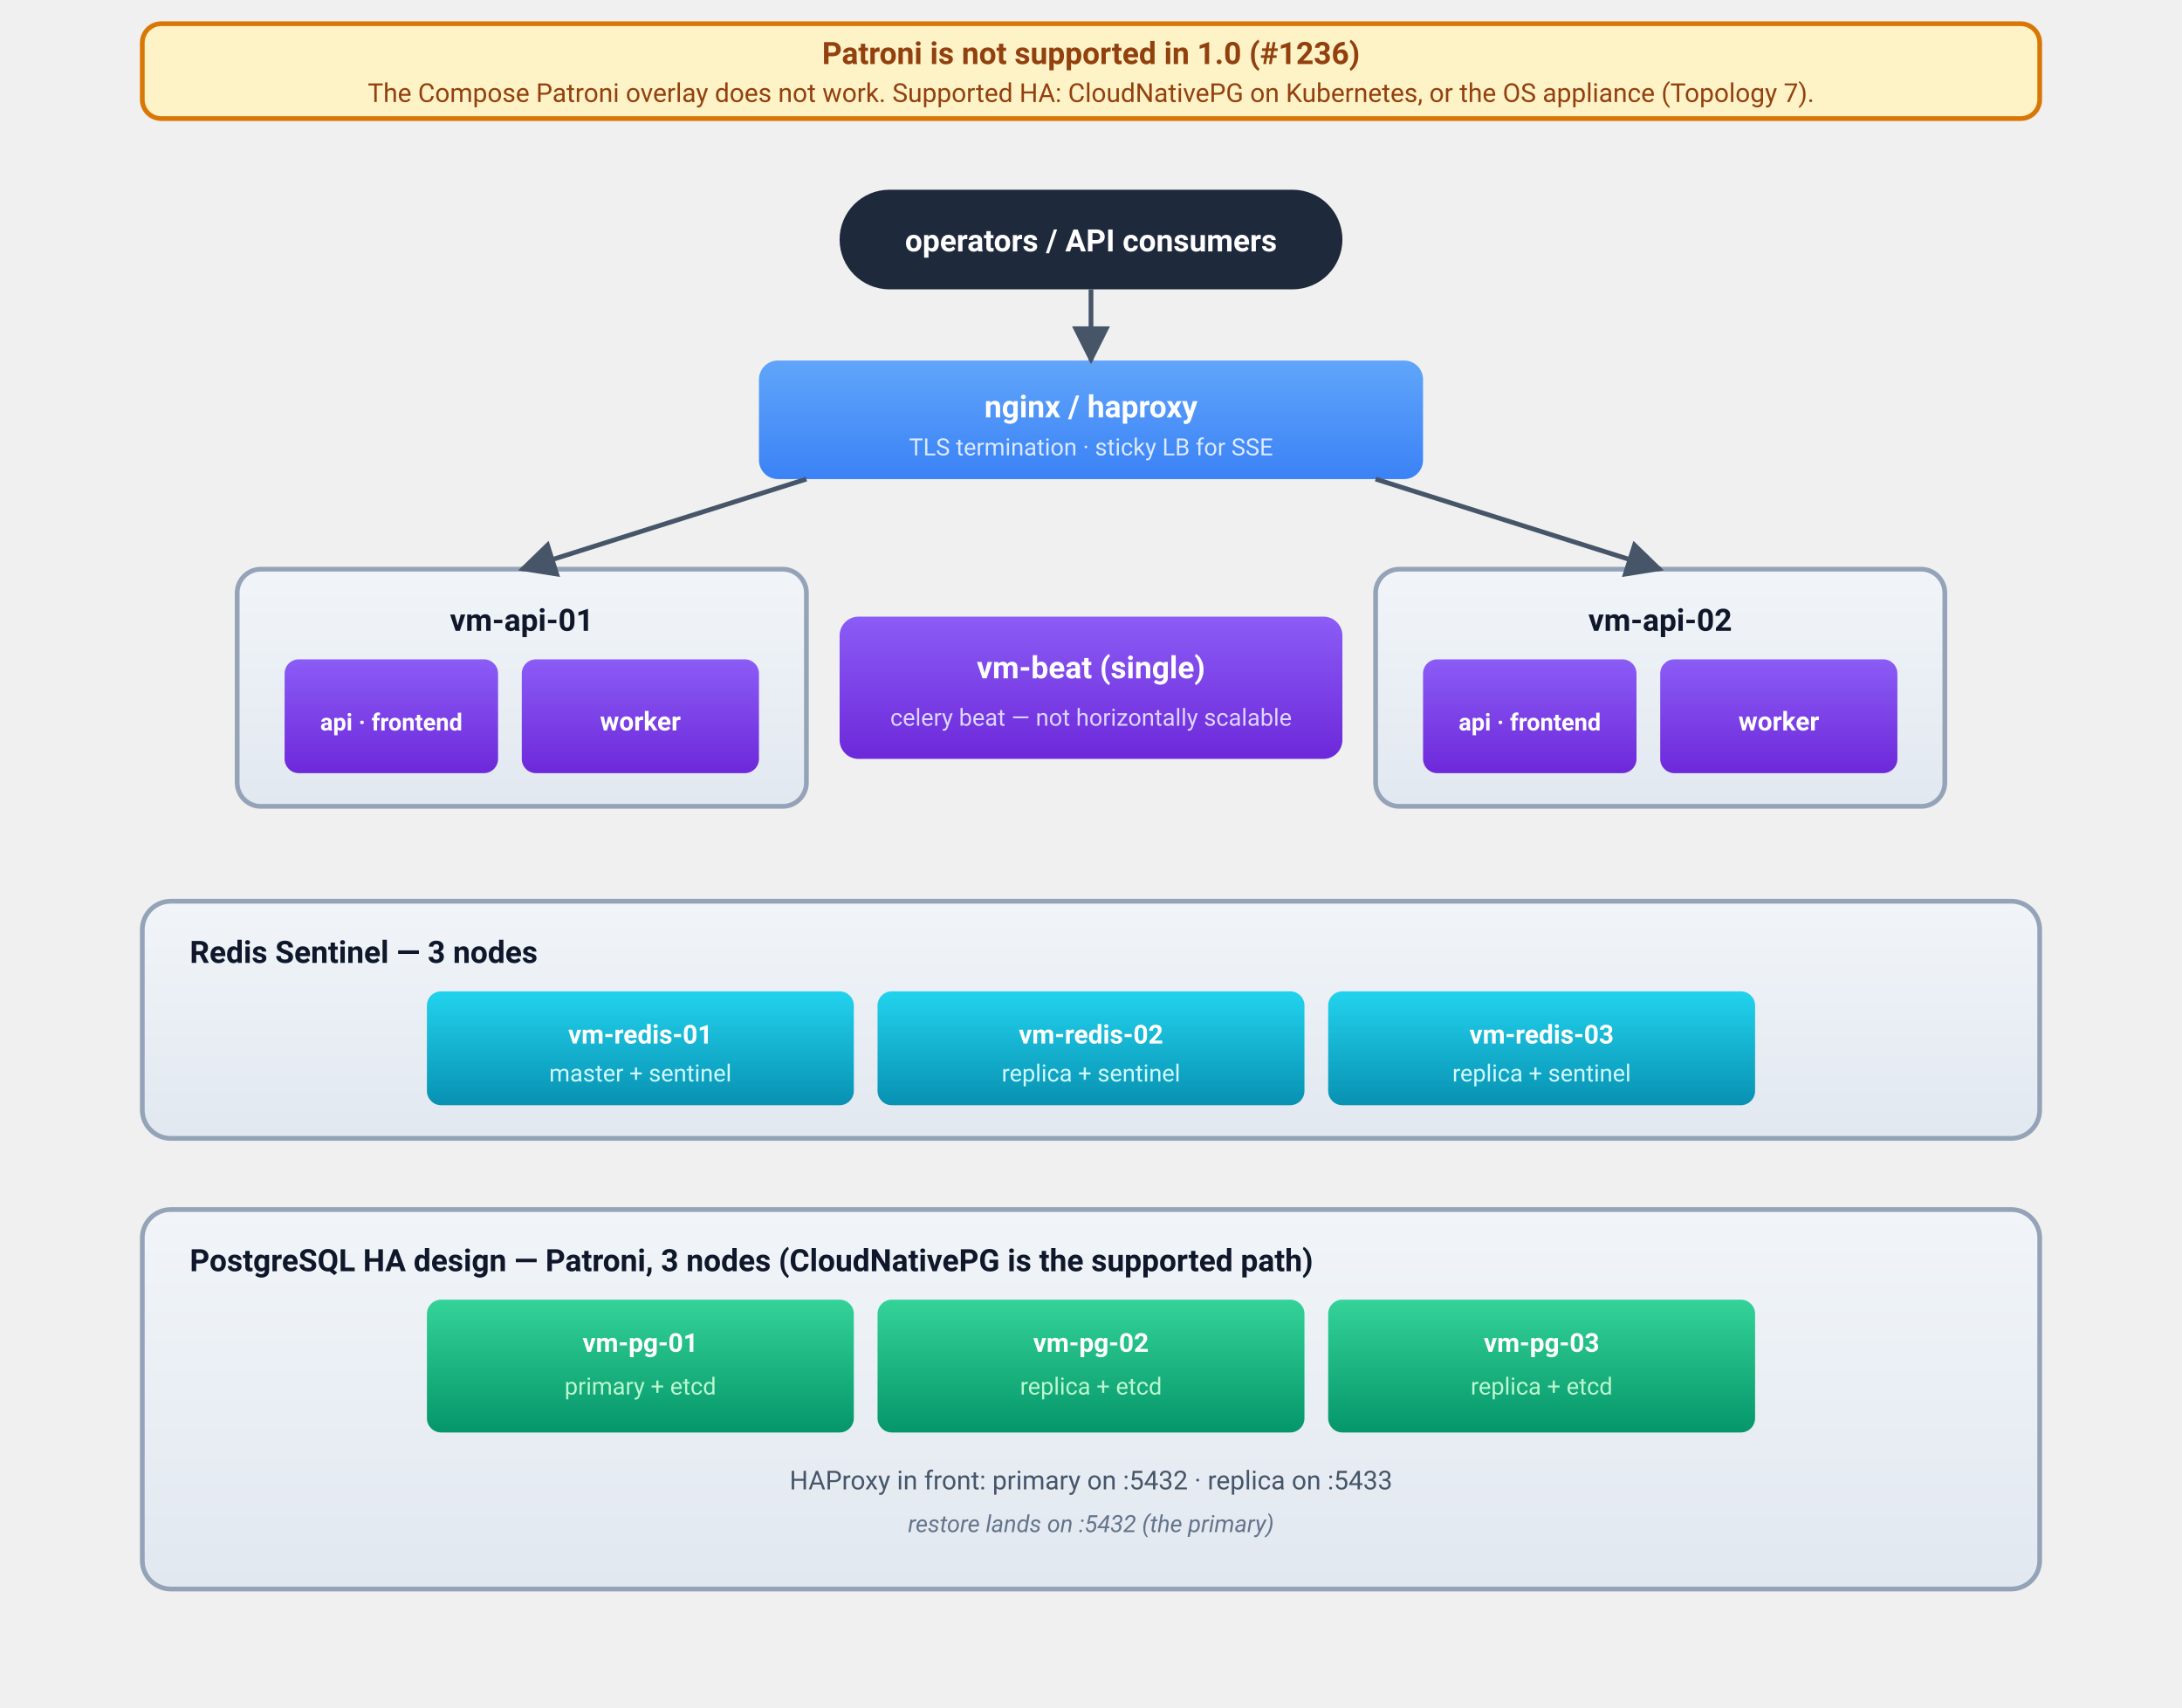
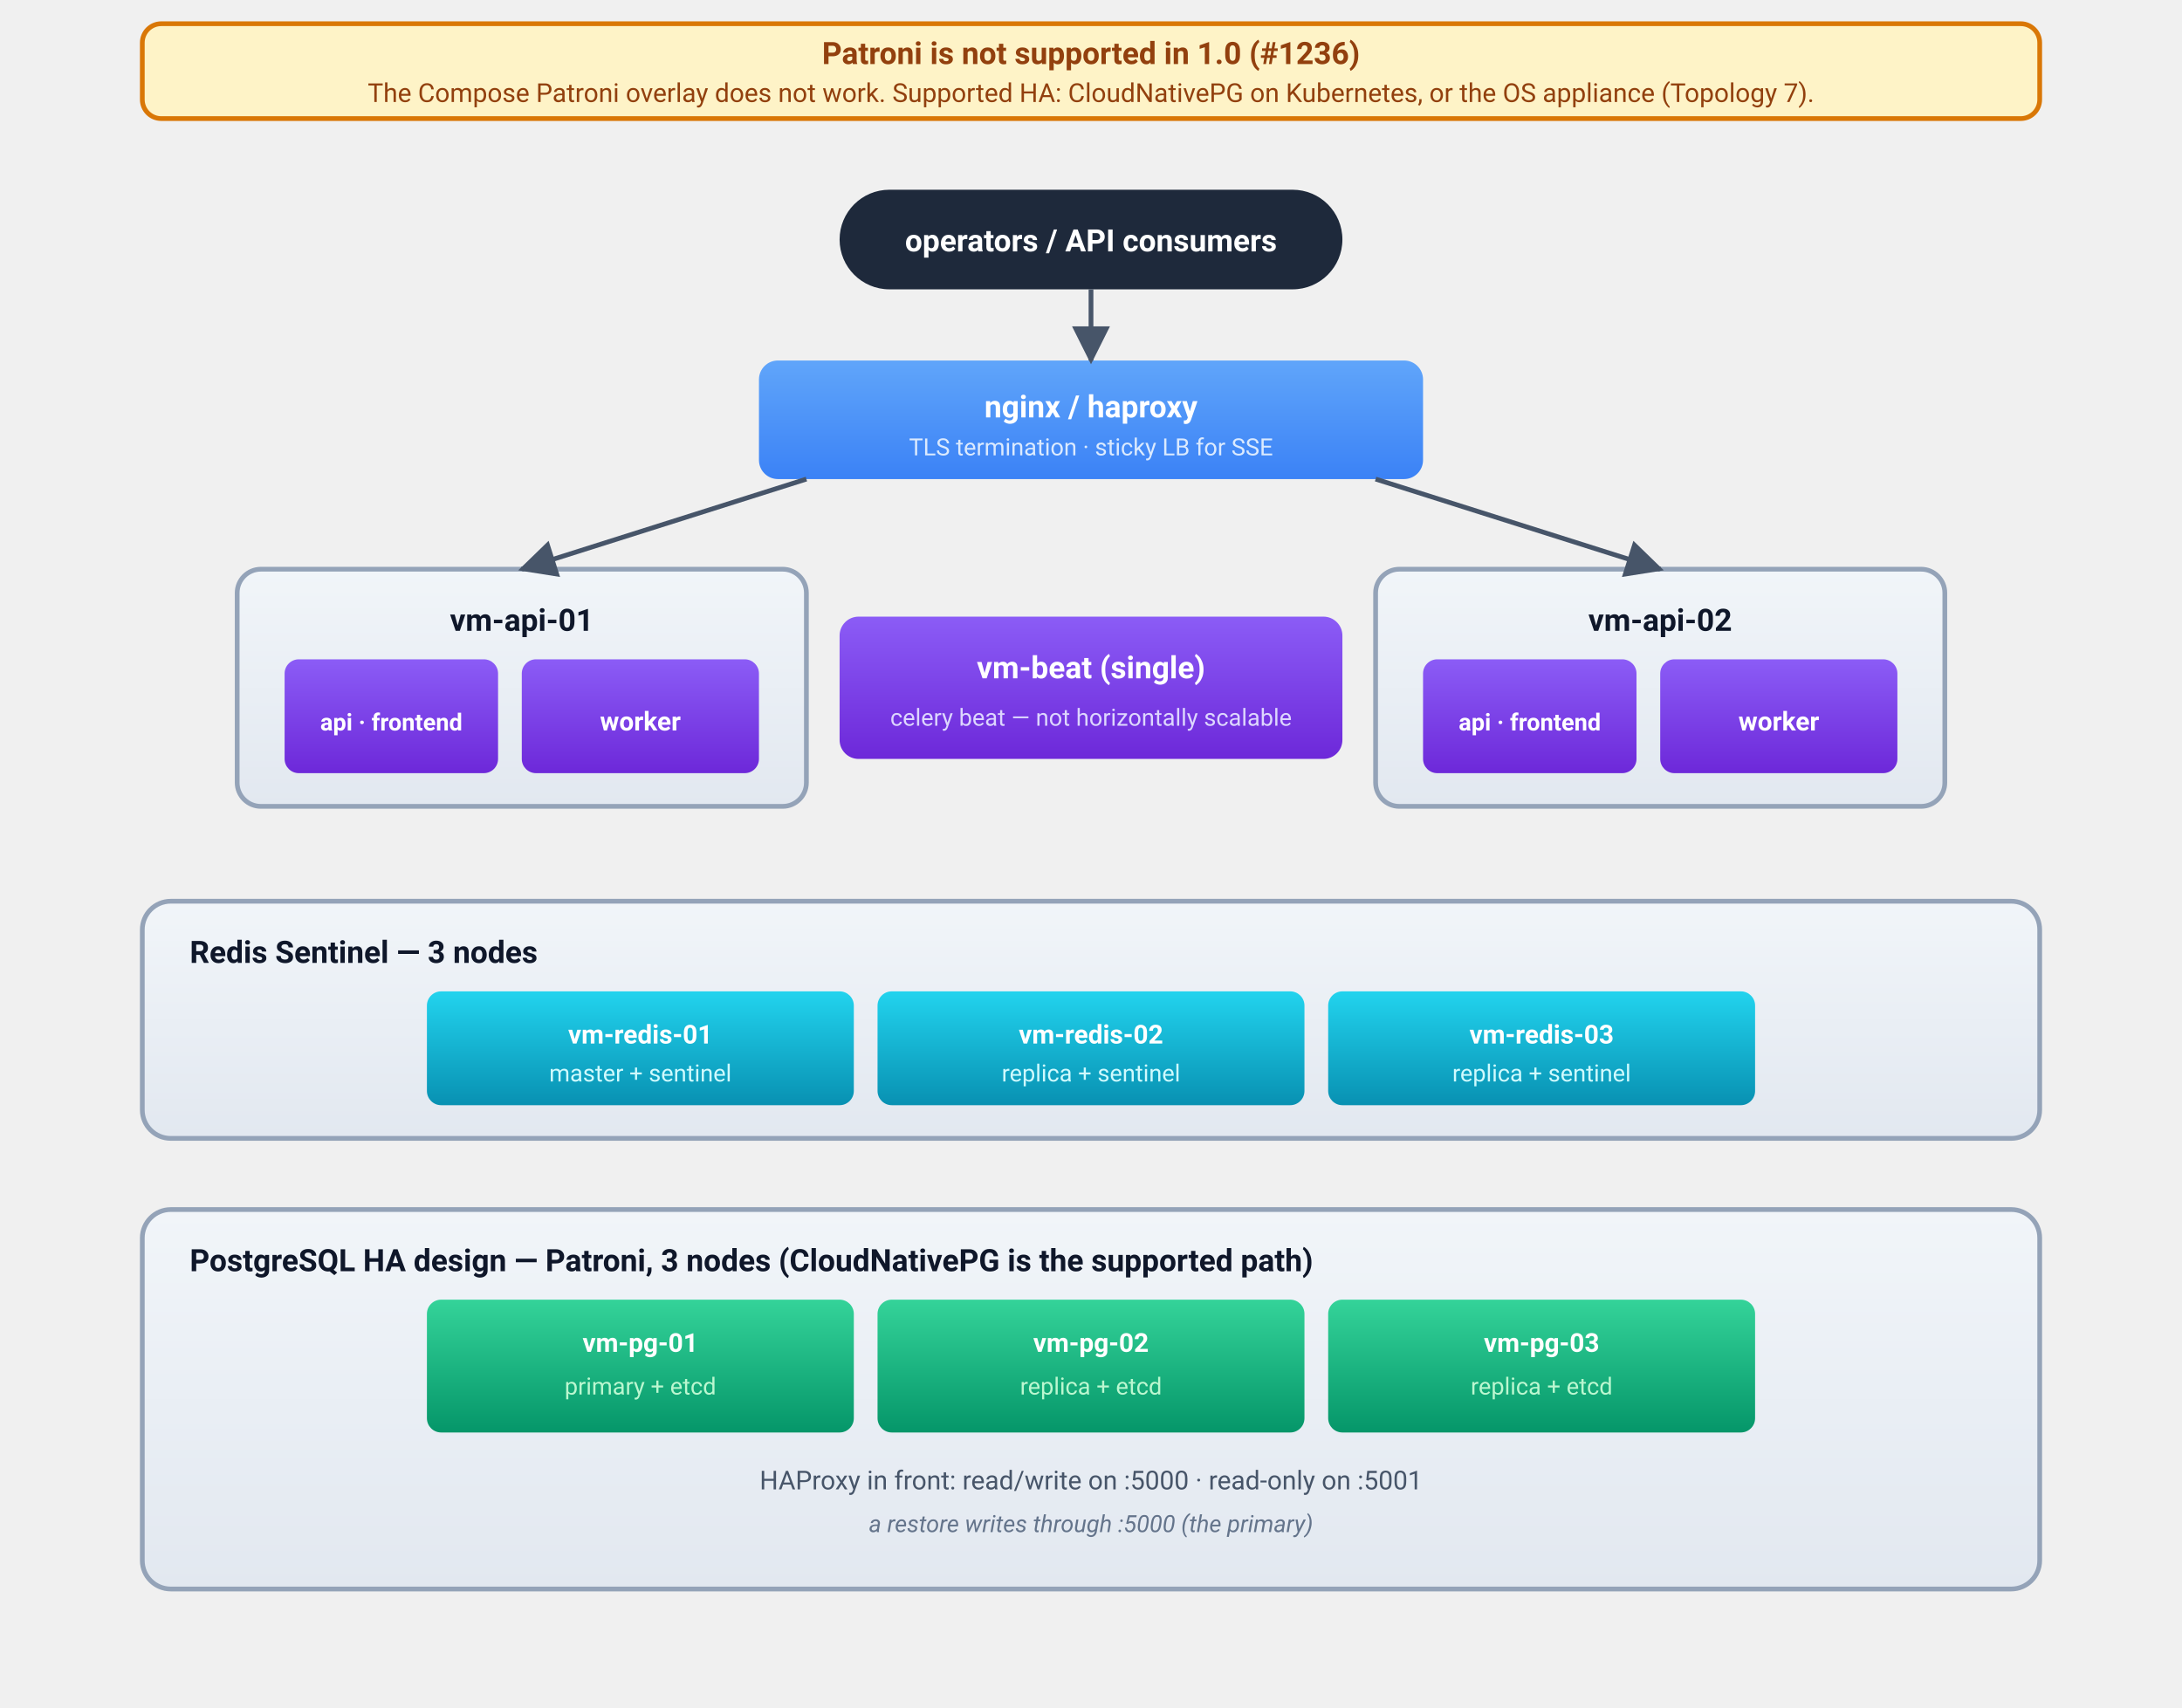
<svg xmlns="http://www.w3.org/2000/svg" width="920" height="720" viewBox="0 0 920 720" preserveAspectRatio="xMidYMid meet" font-family="ui-sans-serif, system-ui, -apple-system, 'Segoe UI', Roboto, Helvetica, Arial, sans-serif">
  <defs>
    <linearGradient id="t4-host" x1="0" y1="0" x2="0" y2="1">
      <stop offset="0%" stop-color="#f1f5f9" />
      <stop offset="100%" stop-color="#e2e8f0" />
    </linearGradient>
    <linearGradient id="t4-cp" x1="0" y1="0" x2="0" y2="1">
      <stop offset="0%" stop-color="#8b5cf6" />
      <stop offset="100%" stop-color="#6d28d9" />
    </linearGradient>
    <linearGradient id="t4-store" x1="0" y1="0" x2="0" y2="1">
      <stop offset="0%" stop-color="#34d399" />
      <stop offset="100%" stop-color="#059669" />
    </linearGradient>
    <linearGradient id="t4-cache" x1="0" y1="0" x2="0" y2="1">
      <stop offset="0%" stop-color="#22d3ee" />
      <stop offset="100%" stop-color="#0891b2" />
    </linearGradient>
    <linearGradient id="t4-lb" x1="0" y1="0" x2="0" y2="1">
      <stop offset="0%" stop-color="#60a5fa" />
      <stop offset="100%" stop-color="#3b82f6" />
    </linearGradient>
    <marker id="t4-arrow" viewBox="0 0 10 10" refX="9" refY="5" markerWidth="8" markerHeight="8" orient="auto-start-reverse">
      <path d="M 0 0 L 10 5 L 0 10 z" fill="#475569" />
    </marker>
  </defs>
  <rect x="60" y="10" width="800" height="40" rx="8" fill="#fef3c7" stroke="#d97706" stroke-width="2" />
  <text x="460" y="27" text-anchor="middle" font-size="13" font-weight="700" fill="#92400e">Patroni is not supported in 1.0 (#1236)</text>
  <text x="460" y="43" text-anchor="middle" font-size="11" fill="#92400e">The Compose Patroni overlay does not work. Supported HA: CloudNativePG on Kubernetes, or the OS appliance (Topology 7).</text>
  <rect x="354" y="80" width="212" height="42" rx="21" fill="#1e293b" />
  <text x="460" y="106" text-anchor="middle" font-size="13" font-weight="600" fill="#ffffff">operators / API consumers</text>
  <rect x="320" y="152" width="280" height="50" rx="8" fill="url(#t4-lb)" />
  <text x="460" y="176" text-anchor="middle" font-size="13" font-weight="600" fill="#ffffff">nginx / haproxy</text>
  <text x="460" y="192" text-anchor="middle" font-size="10" fill="#dbeafe">TLS termination · sticky LB for SSE</text>
  <line x1="460" y1="122" x2="460" y2="152" stroke="#475569" stroke-width="2" marker-end="url(#t4-arrow)" />
  <g>
    <rect x="100" y="240" width="240" height="100" rx="10" fill="url(#t4-host)" stroke="#94a3b8" stroke-width="2" />
    <text x="220" y="266" text-anchor="middle" font-size="13" font-weight="600" fill="#0f172a">vm-api-01</text>
    <rect x="120" y="278" width="90" height="48" rx="6" fill="url(#t4-cp)" />
    <text x="165" y="308" text-anchor="middle" font-size="10" font-weight="600" fill="#ffffff">api · frontend</text>
    <rect x="220" y="278" width="100" height="48" rx="6" fill="url(#t4-cp)" />
    <text x="270" y="308" text-anchor="middle" font-size="11" font-weight="600" fill="#ffffff">worker</text>
  </g>
  <g>
    <rect x="580" y="240" width="240" height="100" rx="10" fill="url(#t4-host)" stroke="#94a3b8" stroke-width="2" />
    <text x="700" y="266" text-anchor="middle" font-size="13" font-weight="600" fill="#0f172a">vm-api-02</text>
    <rect x="600" y="278" width="90" height="48" rx="6" fill="url(#t4-cp)" />
    <text x="645" y="308" text-anchor="middle" font-size="10" font-weight="600" fill="#ffffff">api · frontend</text>
    <rect x="700" y="278" width="100" height="48" rx="6" fill="url(#t4-cp)" />
    <text x="750" y="308" text-anchor="middle" font-size="11" font-weight="600" fill="#ffffff">worker</text>
  </g>
  <rect x="354" y="260" width="212" height="60" rx="8" fill="url(#t4-cp)" />
  <text x="460" y="286" text-anchor="middle" font-size="13" font-weight="600" fill="#ffffff">vm-beat (single)</text>
  <text x="460" y="306" text-anchor="middle" font-size="10" fill="#ddd6fe">celery beat — not horizontally scalable</text>
  <line x1="340" y1="202" x2="220" y2="240" stroke="#475569" stroke-width="2" marker-end="url(#t4-arrow)" />
  <line x1="580" y1="202" x2="700" y2="240" stroke="#475569" stroke-width="2" marker-end="url(#t4-arrow)" />
  <g>
    <rect x="60" y="380" width="800" height="100" rx="12" fill="url(#t4-host)" stroke="#94a3b8" stroke-width="2" />
    <text x="80" y="406" font-size="13" font-weight="600" fill="#0f172a">Redis Sentinel — 3 nodes</text>
    <rect x="180" y="418" width="180" height="48" rx="6" fill="url(#t4-cache)" />
    <text x="270" y="440" text-anchor="middle" font-size="11" font-weight="600" fill="#ffffff">vm-redis-01</text>
    <text x="270" y="456" text-anchor="middle" font-size="10" fill="#cffafe">master + sentinel</text>
    <rect x="370" y="418" width="180" height="48" rx="6" fill="url(#t4-cache)" />
    <text x="460" y="440" text-anchor="middle" font-size="11" font-weight="600" fill="#ffffff">vm-redis-02</text>
    <text x="460" y="456" text-anchor="middle" font-size="10" fill="#cffafe">replica + sentinel</text>
    <rect x="560" y="418" width="180" height="48" rx="6" fill="url(#t4-cache)" />
    <text x="650" y="440" text-anchor="middle" font-size="11" font-weight="600" fill="#ffffff">vm-redis-03</text>
    <text x="650" y="456" text-anchor="middle" font-size="10" fill="#cffafe">replica + sentinel</text>
  </g>
  <g>
    <rect x="60" y="510" width="800" height="160" rx="12" fill="url(#t4-host)" stroke="#94a3b8" stroke-width="2" />
    <text x="80" y="536" font-size="13" font-weight="600" fill="#0f172a">PostgreSQL HA design — Patroni, 3 nodes (CloudNativePG is the supported path)</text>
    <rect x="180" y="548" width="180" height="56" rx="6" fill="url(#t4-store)" />
    <text x="270" y="570" text-anchor="middle" font-size="11" font-weight="600" fill="#ffffff">vm-pg-01</text>
    <text x="270" y="588" text-anchor="middle" font-size="10" fill="#bbf7d0">primary + etcd</text>
    <rect x="370" y="548" width="180" height="56" rx="6" fill="url(#t4-store)" />
    <text x="460" y="570" text-anchor="middle" font-size="11" font-weight="600" fill="#ffffff">vm-pg-02</text>
    <text x="460" y="588" text-anchor="middle" font-size="10" fill="#bbf7d0">replica + etcd</text>
    <rect x="560" y="548" width="180" height="56" rx="6" fill="url(#t4-store)" />
    <text x="650" y="570" text-anchor="middle" font-size="11" font-weight="600" fill="#ffffff">vm-pg-03</text>
    <text x="650" y="588" text-anchor="middle" font-size="10" fill="#bbf7d0">replica + etcd</text>
    <text x="460" y="628" text-anchor="middle" font-size="11" fill="#475569">
-       HAProxy in front: primary on :5432  ·  replica on :5433
+       HAProxy in front: read/write on :5000  ·  read-only on :5001
    </text>
    <text x="460" y="646" text-anchor="middle" font-size="10" fill="#64748b" font-style="italic">
-       restore lands on :5432 (the primary)
+       a restore writes through :5000 (the primary)
    </text>
  </g>
</svg>
